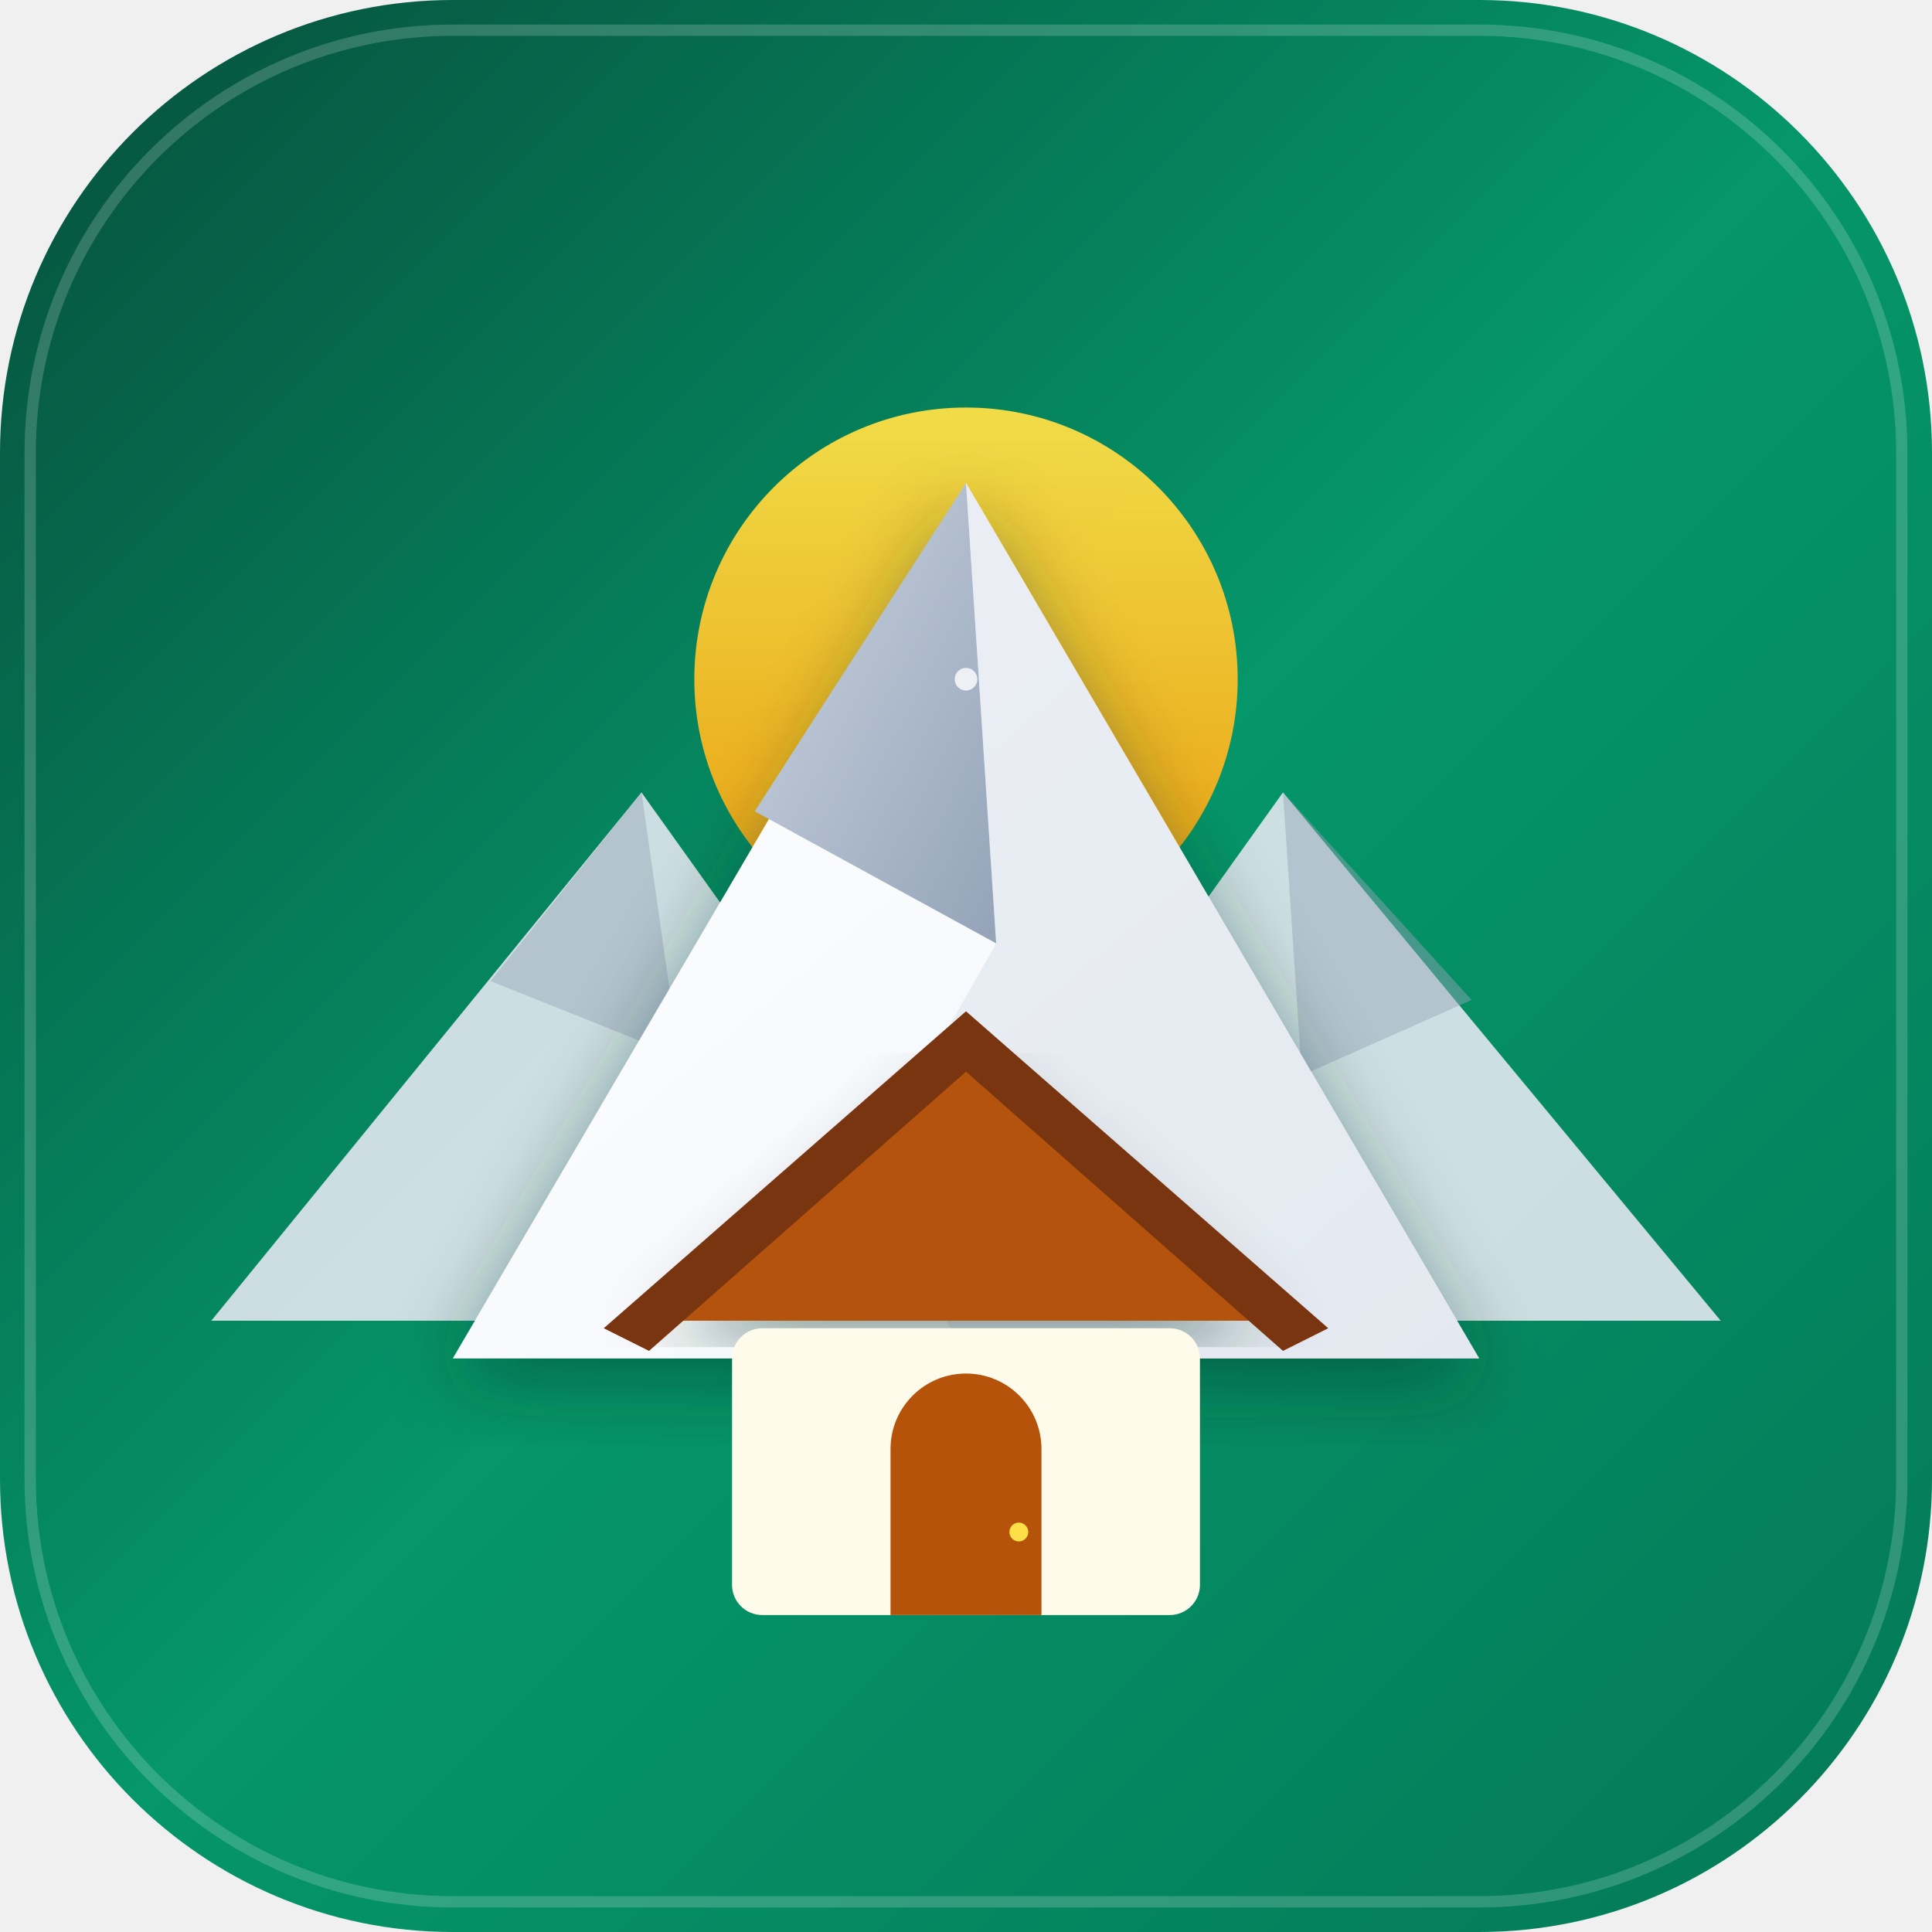
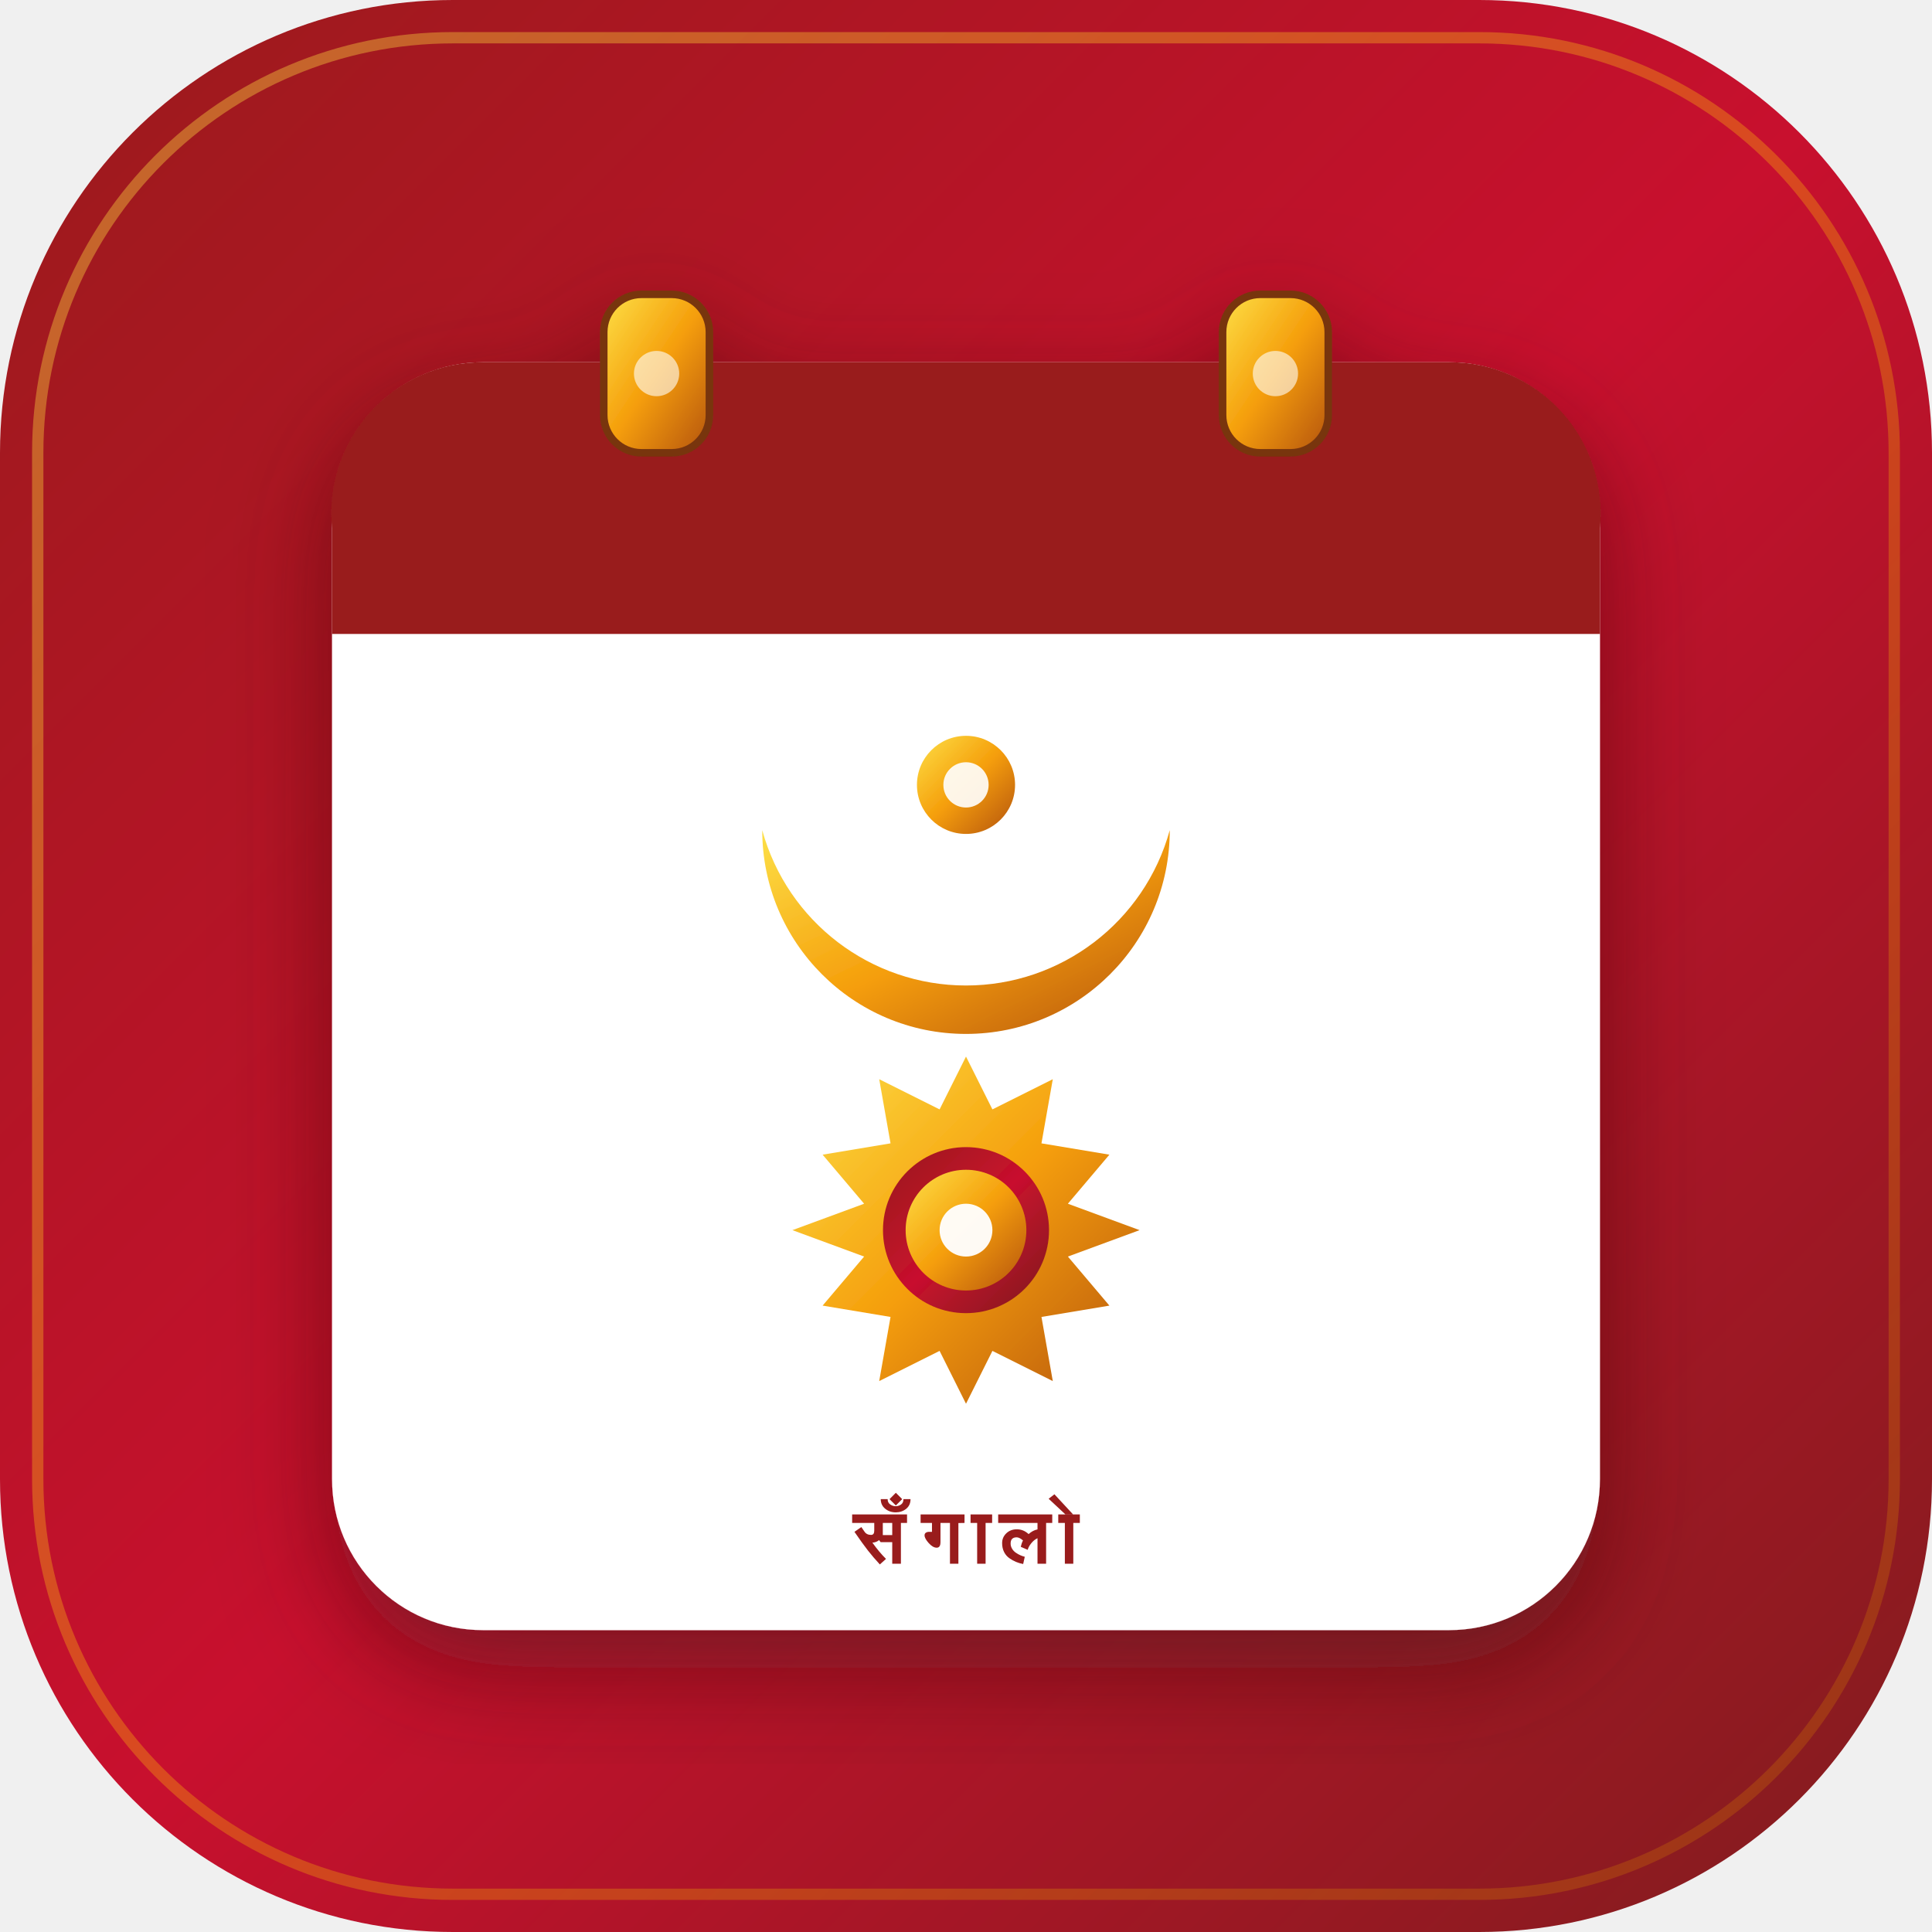
<svg xmlns="http://www.w3.org/2000/svg" viewBox="0 0 512 512" width="512" height="512">
  <defs>
-     <linearGradient id="bgGrad" x1="0%" y1="0%" x2="100%" y2="100%">
-       <stop offset="0%" stop-color="#064e3b" />
-       <stop offset="50%" stop-color="#059669" />
-       <stop offset="100%" stop-color="#047857" />
+     <linearGradient id="nepalCrimson" x1="0%" y1="0%" x2="100%" y2="100%">
+       <stop offset="0%" stop-color="#991b1b" />
+       <stop offset="50%" stop-color="#c8102e" />
+       <stop offset="100%" stop-color="#7f1d1d" />
    </linearGradient>
-     <linearGradient id="sunGrad" x1="0%" y1="0%" x2="0%" y2="100%">
+     <linearGradient id="sacredGold" x1="0%" y1="0%" x2="100%" y2="100%">
      <stop offset="0%" stop-color="#fde047" />
-       <stop offset="100%" stop-color="#f59e0b" />
+       <stop offset="50%" stop-color="#f59e0b" />
+       <stop offset="100%" stop-color="#b45309" />
    </linearGradient>
-     <linearGradient id="peakLight" x1="0%" y1="0%" x2="100%" y2="100%">
-       <stop offset="0%" stop-color="#ffffff" />
-       <stop offset="100%" stop-color="#f1f5f9" />
-     </linearGradient>
-     <linearGradient id="peakShadow" x1="0%" y1="0%" x2="100%" y2="100%">
-       <stop offset="0%" stop-color="#cbd5e1" />
-       <stop offset="100%" stop-color="#94a3b8" />
-     </linearGradient>
-     <filter id="elev" x="-10%" y="-10%" width="120%" height="120%">
-       <feDropShadow dx="0" dy="6" stdDeviation="10" flood-color="#022c22" flood-opacity="0.45" />
+     <filter id="patroElev" x="-10%" y="-10%" width="120%" height="120%">
+       <feDropShadow dx="0" dy="10" stdDeviation="14" flood-color="#450a0a" flood-opacity="0.55" />
    </filter>
  </defs>
-   <rect width="512" height="512" rx="120" fill="url(#bgGrad)" />
-   <rect x="8" y="8" width="496" height="496" rx="112" fill="none" stroke="rgba(255,255,255,0.18)" stroke-width="3" />
-   <circle cx="256" cy="180" r="72" fill="url(#sunGrad)" opacity="0.95" />
-   <polygon points="56,350 170,210 270,350" fill="#e2e8f0" opacity="0.9" />
-   <polygon points="170,210 130,260 180,280 170,210" fill="#94a3b8" opacity="0.45" />
-   <polygon points="240,350 340,210 456,350" fill="#e2e8f0" opacity="0.9" />
-   <polygon points="340,210 390,265 345,285 340,210" fill="#94a3b8" opacity="0.45" />
-   <polygon points="120,360 256,128 392,360" fill="url(#peakLight)" filter="url(#elev)" />
-   <polygon points="256,128 200,215 264,250 256,128" fill="url(#peakShadow)" />
-   <polygon points="256,128 264,250 230,310 256,360 392,360 256,128" fill="#cbd5e1" opacity="0.35" />
-   <path d="M176 350 L256 280 L336 350 Z" fill="#b45309" filter="url(#elev)" />
-   <path d="M160 352 L256 268 L352 352 L340 358 L256 284 L172 358 Z" fill="#78350f" />
-   <rect x="194" y="352" width="124" height="76" rx="8" fill="#fffbeb" />
-   <path d="M236 428 L236 384 A 20 20 0 0 1 276 384 L276 428 Z" fill="#b45309" />
-   <circle cx="270" cy="406" r="2.5" fill="#fde047" />
-   <circle cx="256" cy="180" r="3" fill="#ffffff" opacity="0.8" />
+   <rect width="512" height="512" rx="120" fill="url(#nepalCrimson)" />
+   <rect x="10" y="10" width="492" height="492" rx="110" fill="none" stroke="url(#sacredGold)" stroke-width="3" opacity="0.4" />
+   <g filter="url(#patroElev)">
+     <rect x="88" y="96" width="336" height="336" rx="40" fill="#ffffff" />
+     <path d="M 88 140 A 40 40 0 0 1 128 96 L 384 96 A 40 40 0 0 1 424 140 L 424 168 L 88 168 Z" fill="#991b1b" />
+     <line x1="88" y1="168" x2="424" y2="168" stroke="url(#sacredGold)" stroke-width="3" />
+     <rect x="160" y="78" width="28" height="42" rx="10" fill="url(#sacredGold)" stroke="#78350f" stroke-width="2" />
+     <rect x="324" y="78" width="28" height="42" rx="10" fill="url(#sacredGold)" stroke="#78350f" stroke-width="2" />
+     <circle cx="174" cy="99" r="6" fill="#ffffff" opacity="0.6" />
+     <circle cx="338" cy="99" r="6" fill="#ffffff" opacity="0.6" />
+     <g transform="translate(256, 230)">
+       <path d="M -54 -10 A 56 56 0 0 0 54 -10 A 46 46 0 0 1 -54 -10 Z" fill="url(#sacredGold)" />
+       <circle cx="0" cy="-22" r="13" fill="url(#sacredGold)" />
+       <circle cx="0" cy="-22" r="6" fill="#ffffff" opacity="0.9" />
+     </g>
+     <g transform="translate(256, 326)">
+       <path d="M 0 -46 L 7 -32 L 23 -40 L 20 -23 L 38 -20 L 27 -7 L 46 0 L 27 7 L 38 20 L 20 23 L 23 40 L 7 32 L 0 46 L -7 32 L -23 40 L -20 23 L -38 20 L -27 7 L -46 0 L -27 -7 L -38 -20 L -20 -23 L -23 -40 L -7 -32 Z" fill="url(#sacredGold)" />
+       <circle cx="0" cy="0" r="22" fill="url(#nepalCrimson)" />
+       <circle cx="0" cy="0" r="16" fill="url(#sacredGold)" />
+       <circle cx="0" cy="0" r="7" fill="#ffffff" opacity="0.95" />
+     </g>
+     <text x="256" y="414" text-anchor="middle" font-family="-apple-system, Mukta, sans-serif" font-size="20" font-weight="900" fill="#991b1b" letter-spacing="4">सँगालो</text>
+   </g>
</svg>
